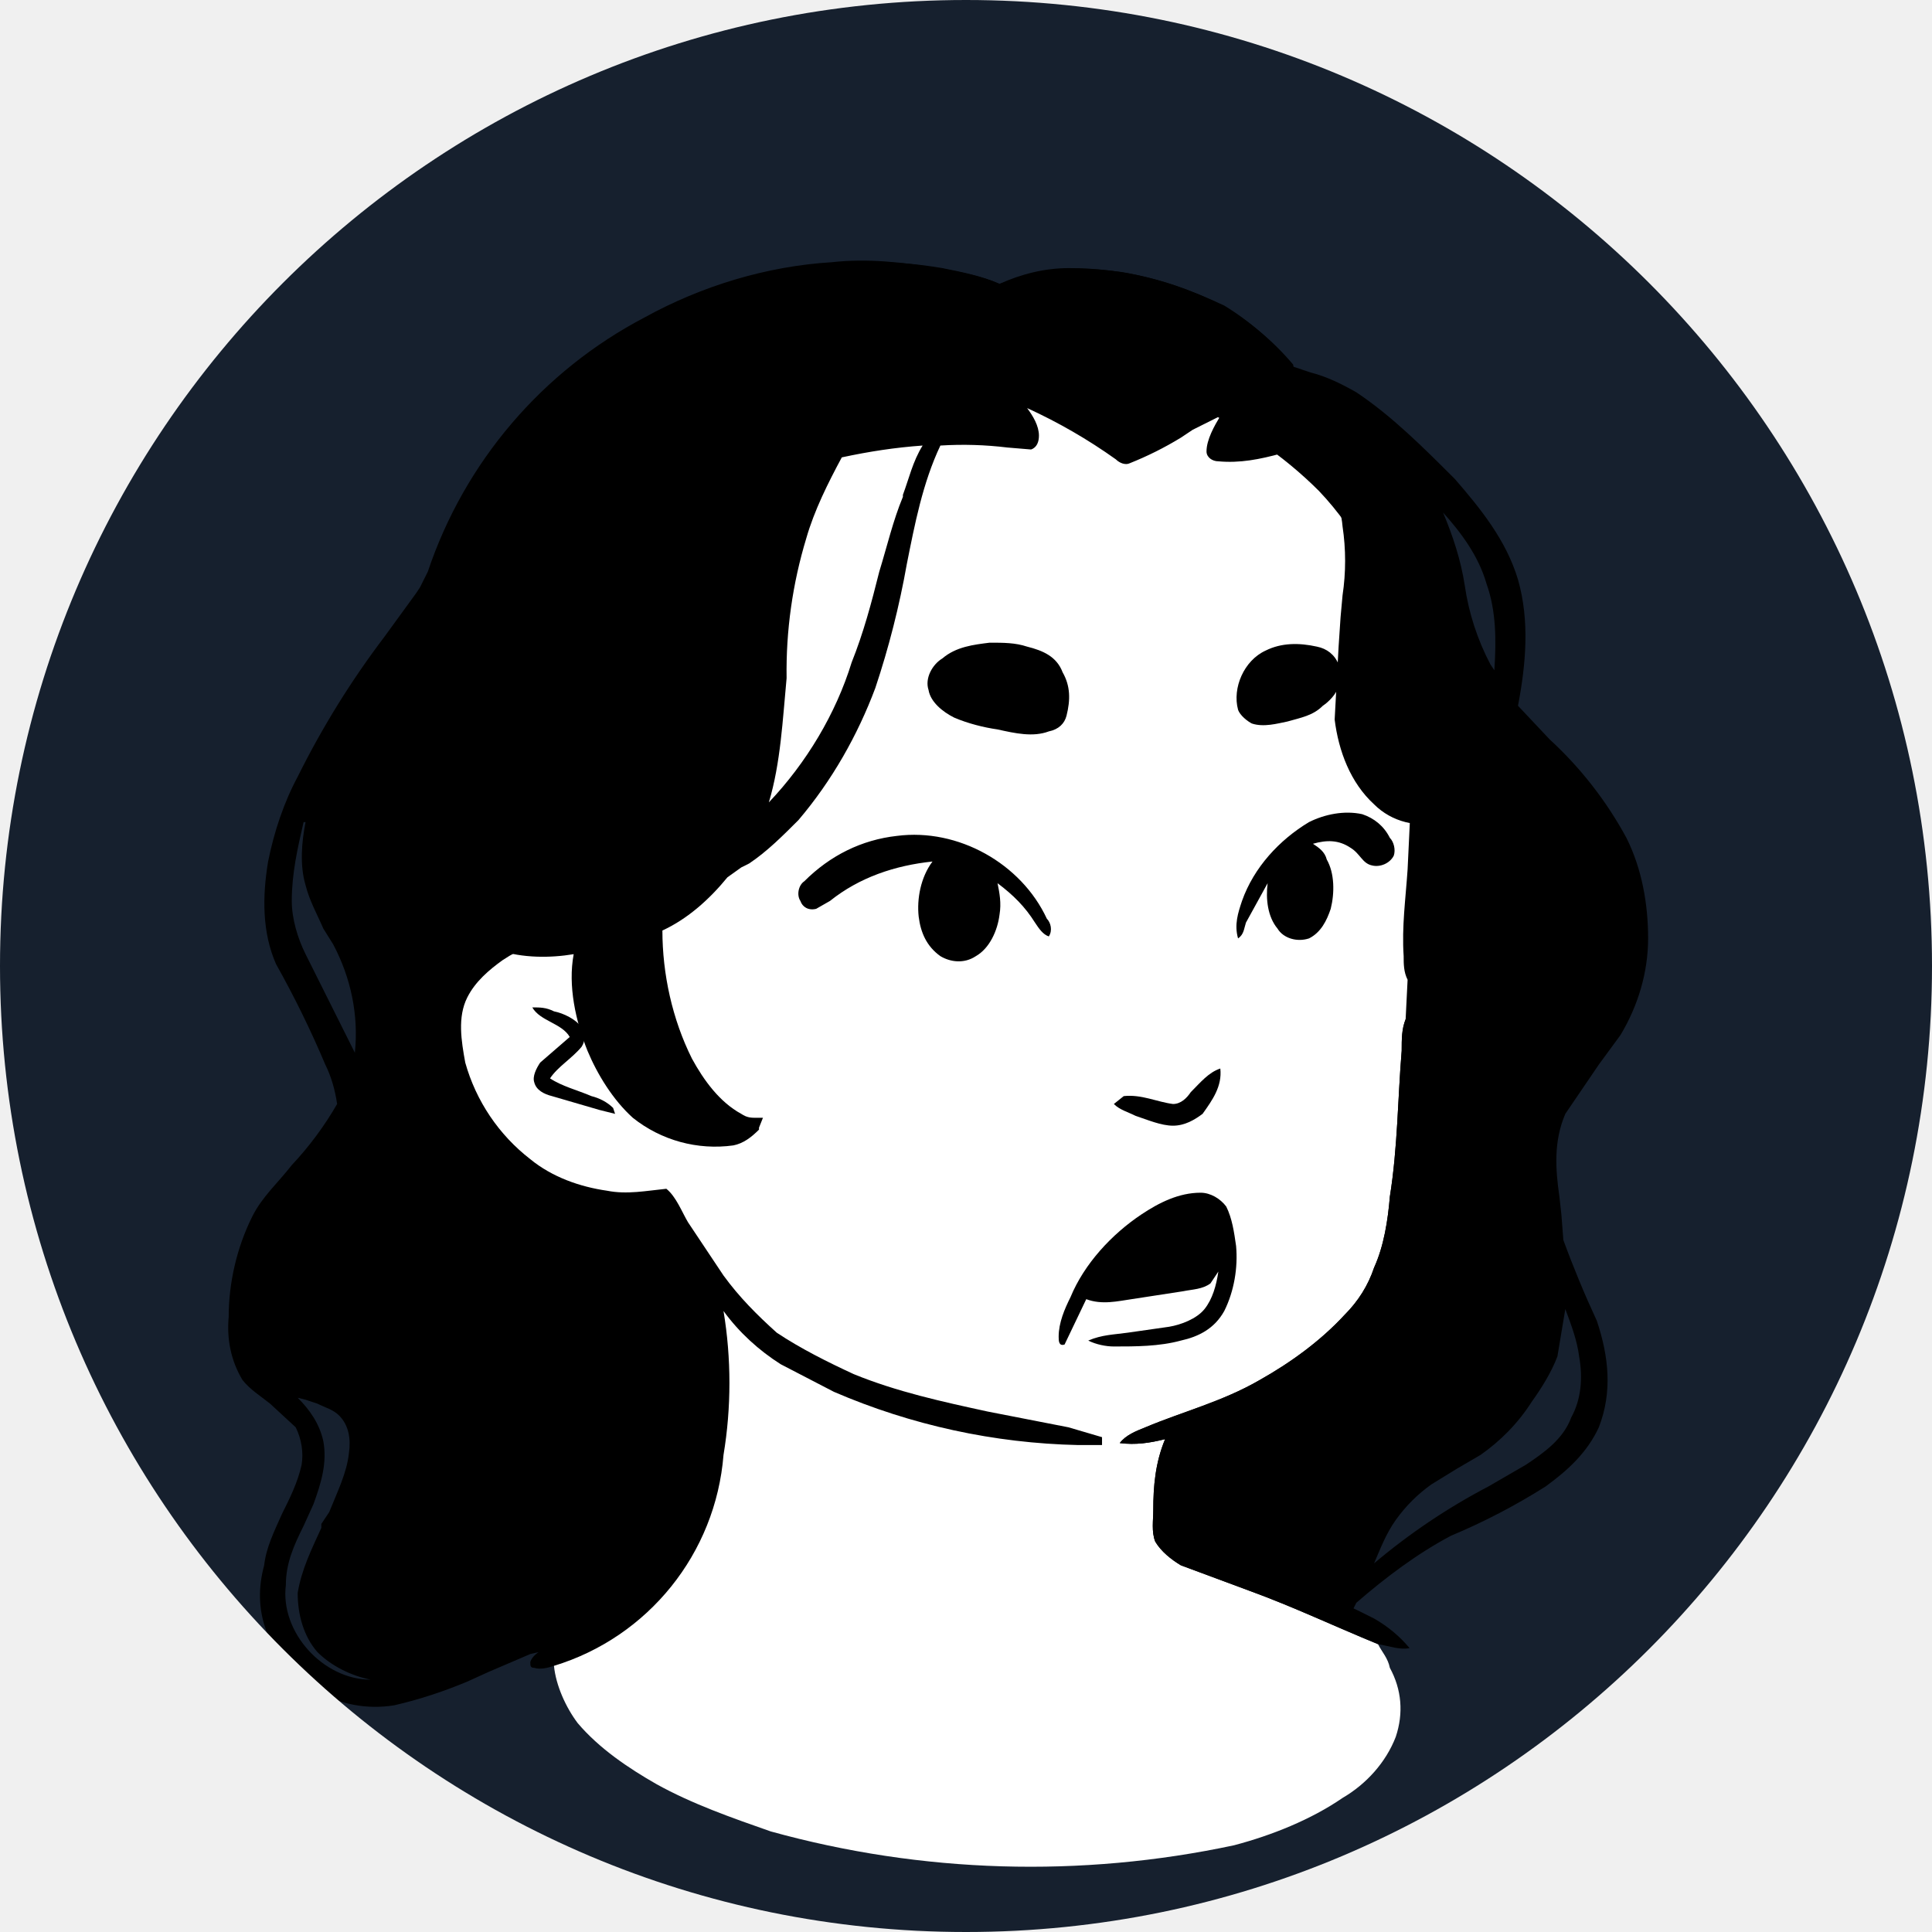
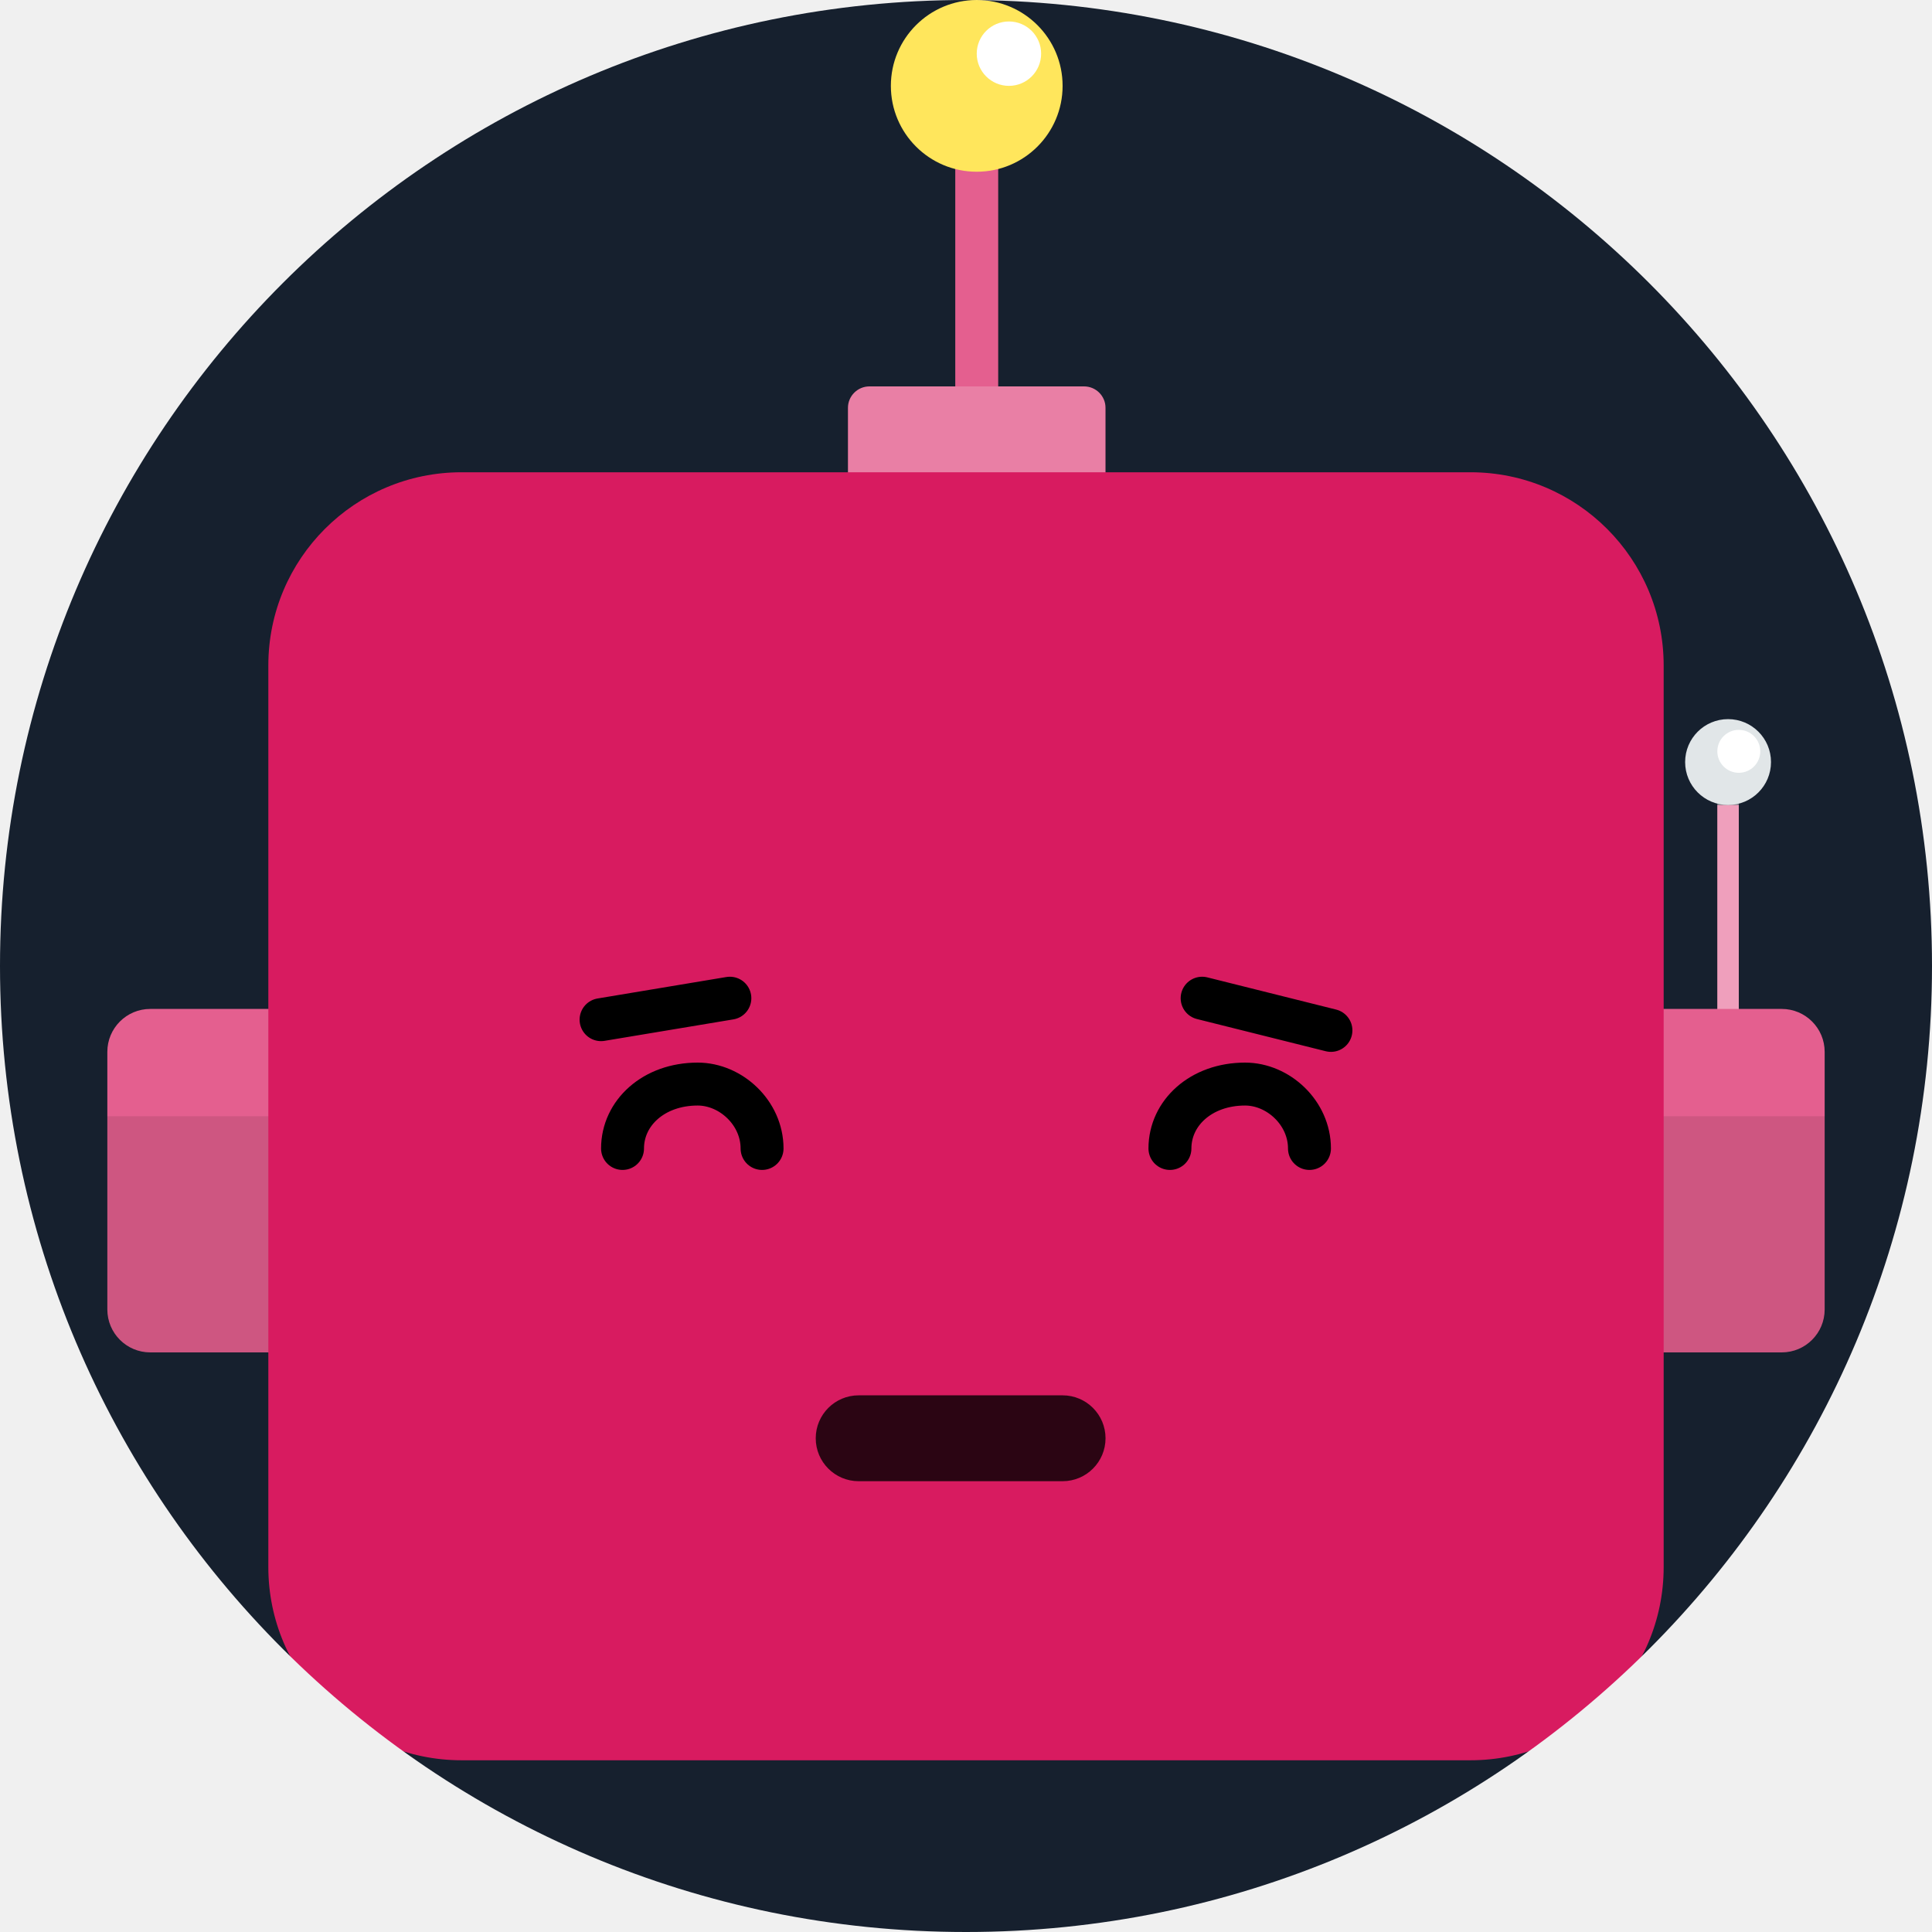
- <svg xmlns="http://www.w3.org/2000/svg" viewBox="0 0 980 980" fill="none" shape-rendering="auto" width="128" height="128">
+ <svg xmlns="http://www.w3.org/2000/svg" viewBox="0 0 180 180" fill="none" shape-rendering="auto" width="128" height="128">
  <mask id="viewboxMask">
-     <rect width="980" height="980" rx="490" ry="490" x="0" y="0" fill="#fff" />
+     <rect width="180" height="180" rx="90" ry="90" x="0" y="0" fill="#fff" />
  </mask>
  <g mask="url(#viewboxMask)">
-     <rect fill="#16202e" width="980" height="980" x="0" y="0" />
-     <g transform="translate(10 -60)">
-       <path fill-rule="evenodd" clip-rule="evenodd" d="M412 193c18-2 36 0 54 3h1c10 2 21 4 30 8 11-5 23-8 35-8a167 167 0 0 1 78 19 134 134 0 0 1 36 30v1l6 2 3 1c8 2 16 6 23 10 18 12 34 28 50 44 13 15 26 31 32 51 6 21 4 43 0 64l16 17a192 192 0 0 1 39 50c8 16 11 34 11 51s-5 34-14 49l-11 15-17 25c-6 14-5 28-3 42l1 9 1 13a533 533 0 0 0 17 41c6 18 8 36 1 54-6 13-16 22-27 30a323 323 0 0 1-48 25c-17 9-33 21-48 34a151 151 0 0 1-17 27l-5 4c-7 12-15 22-27 28-16 8-32 8-49 9-11 0-21-1-32-4-16-3-32-11-48-18-14-6-28-13-42-17-11-3-22-5-33-1-7 2-13 7-18 12l-9 7c-7 5-14 8-22 9-15 1-31-2-46-6-13-3-26-6-38-13l-9-5-11-7c-4-1-9 0-13 1l-21 9-11 5c-12 5-24 9-37 12a59 59 0 0 1-65-38c-4-11-4-22-1-33 1-9 5-17 9-26 4-8 8-16 10-25 1-6 0-13-3-19l-13-12c-5-4-10-7-14-12-6-10-8-21-7-32 0-17 4-35 12-51 5-10 13-17 20-26a167 167 0 0 0 23-31c-1-7-3-14-6-20a507 507 0 0 0-25-51c-7-16-7-34-4-52 3-15 8-30 15-43a443 443 0 0 1 44-71l16-22 2-3 4-8a227 227 0 0 1 110-129c29-16 62-26 95-28Zm310 127c9 10 18 22 22 36 5 14 5 29 4 44l-2-3a124 124 0 0 1-13-40c-2-13-6-25-11-37ZM145 477h-1c-3 13-6 26-6 40 0 9 3 19 7 27l10 20 15 30c2-19-2-38-11-55l-5-8c-3-7-7-14-9-22-3-10-2-22 0-32Zm639 247c3 8 6 16 7 24 2 11 1 22-4 31-4 11-14 18-23 24l-19 11a319 319 0 0 0-58 39c3-7 6-15 11-22s11-13 18-18l13-8 12-7c10-7 19-16 26-27 5-7 10-15 13-23l4-24Zm-639 46-4-1c6 6 11 13 13 22 2 11-1 21-5 32l-5 11c-5 10-9 19-9 30-3 24 19 48 43 48-10-2-20-7-27-14-7-8-10-19-10-30 2-12 7-22 12-33v-2l4-6c4-10 9-20 10-30 1-7 0-14-5-19-3-3-7-4-11-6l-6-2Z" fill="#000000" />
-       <path d="M495 234c28 1 56 6 84 15a201 201 0 0 1 100 65c19 25 31 55 35 86a361 361 0 0 1 2 101l-5 34-4 20c-1 2-1 2-3 2-2-4-2-8-2-12-1-15 1-29 2-44 1-24 3-48 1-72l-6-45c-7-28-20-54-40-75-18-18-40-33-63-43-22-9-44-15-67-19-18-3-36-4-54-4a277 277 0 0 0-128 29c-13 9-25 20-35 32a276 276 0 0 0-55 139c-1 24 0 47 8 70l7 15 12 1 1 3c-3 2-7 2-11 3-10 2-20 6-29 12-7 5-14 11-18 19-5 10-3 22-1 33 5 19 17 37 33 49 11 9 25 14 39 16 10 2 20 0 30-1 5 4 8 12 11 17l18 27a136 136 0 0 0 66 50c22 9 45 14 68 19l41 8 17 5v4h-12a535 535 0 0 1-67-8 255 255 0 0 1-84-33c-11-7-21-16-29-27a214 214 0 0 1-16 123c-15 27-40 48-70 57-3 1-7 2-10 1-2 0-2-1-2-3 1-3 4-5 6-6 12-8 26-14 38-23 13-11 24-23 31-38 6-15 10-32 12-49 2-13 3-26 2-40l-4-38-18-36-19 4a88 88 0 0 1-75-38 93 93 0 0 1-20-58c0-9 3-18 8-25s12-13 19-17c5-4 12-6 18-8l-9-24c-5-22-5-45-2-67a292 292 0 0 1 63-149c9-10 18-19 29-26 7-4 14-5 20-9 43-19 90-25 137-22Z" fill="#000" />
-       <path d="M475 243a276 276 0 0 1 121 23c23 10 45 25 63 43 20 21 33 47 40 75l6 45c2 24 0 48-1 72-1 15-3 29-2 44 0 4 0 8 2 12l-1 20c-2 5-2 10-2 16-2 24-2 49-6 74-1 12-3 25-8 36-3 9-8 17-15 24-12 13-27 24-43 33-19 11-39 16-58 24-5 2-10 4-13 8 8 1 15 0 23-2-5 12-6 24-6 36 0 5-1 11 1 16 3 5 8 9 13 12l35 13c22 8 43 18 65 27 2 4 5 7 6 12 6 11 7 23 3 35-5 13-15 24-27 31-16 11-36 19-55 24a494 494 0 0 1-235-7c-20-7-40-14-58-24-14-8-29-18-40-31-6-8-11-19-12-29a122 122 0 0 0 86-107c4-24 4-49 0-73 8 11 18 20 29 27l27 14a331 331 0 0 0 124 27h12v-4l-17-5-41-8c-23-5-46-10-68-19-13-6-27-13-39-21-10-9-19-18-27-29l-18-27c-3-5-6-13-11-17-10 1-20 3-30 1-14-2-28-7-39-16a94 94 0 0 1-33-49c-2-11-4-23 1-33 4-8 11-14 18-19 9-6 19-10 29-12 4-1 8-1 11-3l-1-3-12-1-7-15c-8-23-9-46-7-70a276 276 0 0 1 54-139c10-12 22-23 35-32a277 277 0 0 1 128-30Z" fill="#ffffff" />
-       <path d="M260 571c4 0 7 0 11 2 5 1 11 4 14 8 2 3 2 7 0 10-5 6-12 10-16 16 6 4 14 6 21 9 4 1 8 3 11 6l1 3-8-2-24-7c-4-1-8-3-9-7-1-3 1-7 3-10l15-13c-4-7-15-8-19-15ZM703 577l2 3 2 16a483 483 0 0 1-2 89c-2 11-5 23-10 33a198 198 0 0 1-106 71c-1 14-3 31-2 47l5 5c8 6 18 9 27 12a451 451 0 0 1 68 28c7 4 13 9 18 15-5 1-10-1-16-2-22-9-43-19-65-27l-35-13c-5-3-10-7-13-12-2-5-1-11-1-16 0-12 1-24 6-36-8 2-15 3-23 2 3-4 8-6 13-8 19-8 39-13 58-24 16-9 31-20 43-33 7-7 12-15 15-24 5-11 7-24 8-36 4-25 4-50 6-74 0-6 0-11 2-16Z" fill="#000" />
-       <path d="M681 473c6 2 11 6 14 12 2 2 3 6 2 9-2 4-7 6-11 5-5-1-6-6-11-9-6-4-12-4-19-2 3 2 6 4 7 8 4 7 4 17 2 25-2 6-5 12-11 15-6 2-13 0-16-5-5-6-6-15-5-23l-11 20c-1 3-1 6-4 8-2-7 0-13 2-19 6-17 19-31 34-40 8-4 18-6 27-4ZM445 484c31-4 63 14 76 42 2 2 3 6 1 9-3-1-5-4-7-7-5-8-11-14-19-20 1 5 2 10 1 16-1 8-5 17-12 21-6 4-13 3-18 0-7-5-10-12-11-20-1-9 1-20 7-28-19 2-37 8-52 20l-7 4c-4 1-7-1-8-4-2-3-1-8 2-10 13-13 29-21 47-23Z" fill="#000000" />
-       <path d="M492 386c7 0 13 0 19 2 8 2 15 5 18 13 4 7 4 14 2 22-1 4-4 7-9 8-8 3-17 1-26-1-7-1-15-3-22-6-6-3-12-8-13-14-2-6 2-13 7-16 7-6 16-7 24-8ZM658 388c5 1 9 4 11 9 2 3 1 8 0 11-1 4-5 8-8 10-5 5-11 6-18 8-5 1-12 3-18 1-2-1-6-4-7-7-3-11 3-25 14-30 8-4 17-4 26-2Z" fill="#000000" />
-       <path d="M609 602c1 9-4 16-9 23-4 3-9 6-15 6s-13-3-19-5c-4-2-8-3-11-6l5-4c9-1 17 3 25 4 4 0 7-3 9-6 5-5 9-10 15-12Z" fill="#000000" />
-       <path d="M599 665c5 0 10 3 13 7 3 6 4 13 5 20 1 11-1 23-6 33-5 9-13 13-22 15-11 3-23 3-34 3-4 0-9-1-13-3 7-3 13-3 20-4l21-3c6-1 14-4 18-9s6-12 7-19l-4 6c-4 3-9 3-14 4l-26 4c-7 1-15 3-23 0l-11 23c-3 1-3-2-3-4 0-7 3-14 6-20 7-17 21-32 36-42 9-6 19-11 30-11Z" fill="#000000" />
-       <path fill-rule="evenodd" clip-rule="evenodd" d="M468 196a218 218 0 0 0-234 122 323 323 0 0 0-25 186l4 19c1 3 3 6 5 6l4 1h1c5 6 12 10 20 12 12 4 26 4 38 2-3 16 1 34 7 49 5 12 13 25 23 34a67 67 0 0 0 51 14c5-1 9-4 13-8v-1l2-5h-3c-3 0-5 0-8-2-11-6-19-17-25-28-10-20-15-43-15-65 13-6 24-16 33-27l7-5 4-2c9-6 17-14 25-22 17-20 30-43 39-67a443 443 0 0 0 16-63c4-20 8-41 17-60a185 185 0 0 1 34 1l12 1c3-1 4-4 4-7 0-5-3-10-6-14a272 272 0 0 1 45 26c2 2 5 3 7 2a172 172 0 0 0 26-13l6-4 14-7c-3 5-7 12-7 18 0 3 3 5 6 5 11 1 21-1 32-4l4-1c4-1 8 2 11 4 9 9 15 22 16 34a118 118 0 0 1 0 35l-1 11-1 15-2 37c2 16 8 32 20 43 9 9 22 12 34 9 6-2 12-6 16-10 5-4 7-9 7-16l-11 4-14 4v-8c4-3 8-7 10-11l-2-9-1-7-3-23-3-25-1-7c-2-14-4-27-9-41a162 162 0 0 0-42-68c-6-4-11-7-18-9a136 136 0 0 0-39-36c-17-8-34-14-52-17-15-2-32-3-46 1l-16 5c-9-4-19-6-29-8Zm-20 115c3-8 5-17 10-25-14 1-27 3-41 6-7 13-14 27-18 41a232 232 0 0 0-10 71c-2 21-3 43-9 63 19-20 34-45 42-71 6-15 10-30 14-46 4-13 7-26 12-38v-1Z" fill="#000000" />
+     <rect fill="#16202e" width="180" height="180" x="0" y="0" />
+     <g transform="translate(0 66)">
+       <mask id="sidesAntenna02-a" style="mask-type:luminance" maskUnits="userSpaceOnUse" x="10" y="9" width="160" height="51">
+         <g fill="#fff">
+           <rect x="10" y="28" width="36" height="32" rx="4" />
+           <path d="M160 9h2v20h-2z" />
+           <rect x="134" y="28" width="36" height="32" rx="4" />
+         </g>
+       </mask>
+       <g mask="url(#sidesAntenna02-a)">
+         <path d="M0 0h180v76H0V0Z" fill="#d81b60" />
+         <path d="M0 0h180v76H0V0Z" fill="#fff" fill-opacity=".3" />
+         <path fill="#000" fill-opacity=".1" d="M0 38h180v38H0z" />
+       </g>
+       <path fill="#fff" fill-opacity=".4" d="M160 8h2v20h-2z" />
+       <circle cx="161" cy="5" r="4" fill="#E1E6E8" />
+       <circle cx="162" cy="4" r="2" fill="#fff" />
    </g>
-     <g transform="translate(10 -60)" />
+     <g transform="translate(41)">
+       <mask id="topAntenna-a" style="mask-type:luminance" maskUnits="userSpaceOnUse" x="38" y="5" width="24" height="47">
+         <path d="M38 38c0-1.1.9-2 2-2h20a2 2 0 0 1 2 2v14H38V38ZM48 5h4v31h-4z" fill="#fff" />
+       </mask>
+       <g mask="url(#topAntenna-a)">
+         <path d="M0 0h100v52H0V0Z" fill="#d81b60" />
+         <path d="M0 3h100v52H0V3Z" fill="#fff" fill-opacity=".3" />
+         <path fill="#fff" fill-opacity=".2" d="M38 36h24v16H38z" />
+       </g>
+       <circle cx="50" cy="8" r="8" fill="#FFE65C" />
+       <circle cx="53" cy="5" r="3" fill="#fff" />
+     </g>
+     <g transform="translate(25 44)">
+       <mask id="faceSquare01-a" style="mask-type:luminance" maskUnits="userSpaceOnUse" x="0" y="0" width="130" height="120">
+         <rect width="130" height="120" rx="18" fill="#fff" />
+       </mask>
+       <g mask="url(#faceSquare01-a)">
+         <path d="M-2-2h134v124H-2V-2Z" fill="#d81b60" />
+         <g transform="translate(-1 -1)" />
+       </g>
+     </g>
+     <g transform="translate(52 124)">
+       <rect x="24" y="6" width="27" height="8" rx="4" fill="#000" fill-opacity=".8" />
+     </g>
+     <g transform="translate(38 76)">
+       <path d="m18 19 12-2M20 31c0-3.31 2.9-6 7-6 3.1 0 6 2.69 6 6M86 20l-12-3M84 31c0-3.31-2.9-6-6-6-4.1 0-7 2.69-7 6" stroke="#000" stroke-width="4" stroke-linecap="round" stroke-linejoin="round" />
+     </g>
  </g>
</svg>
